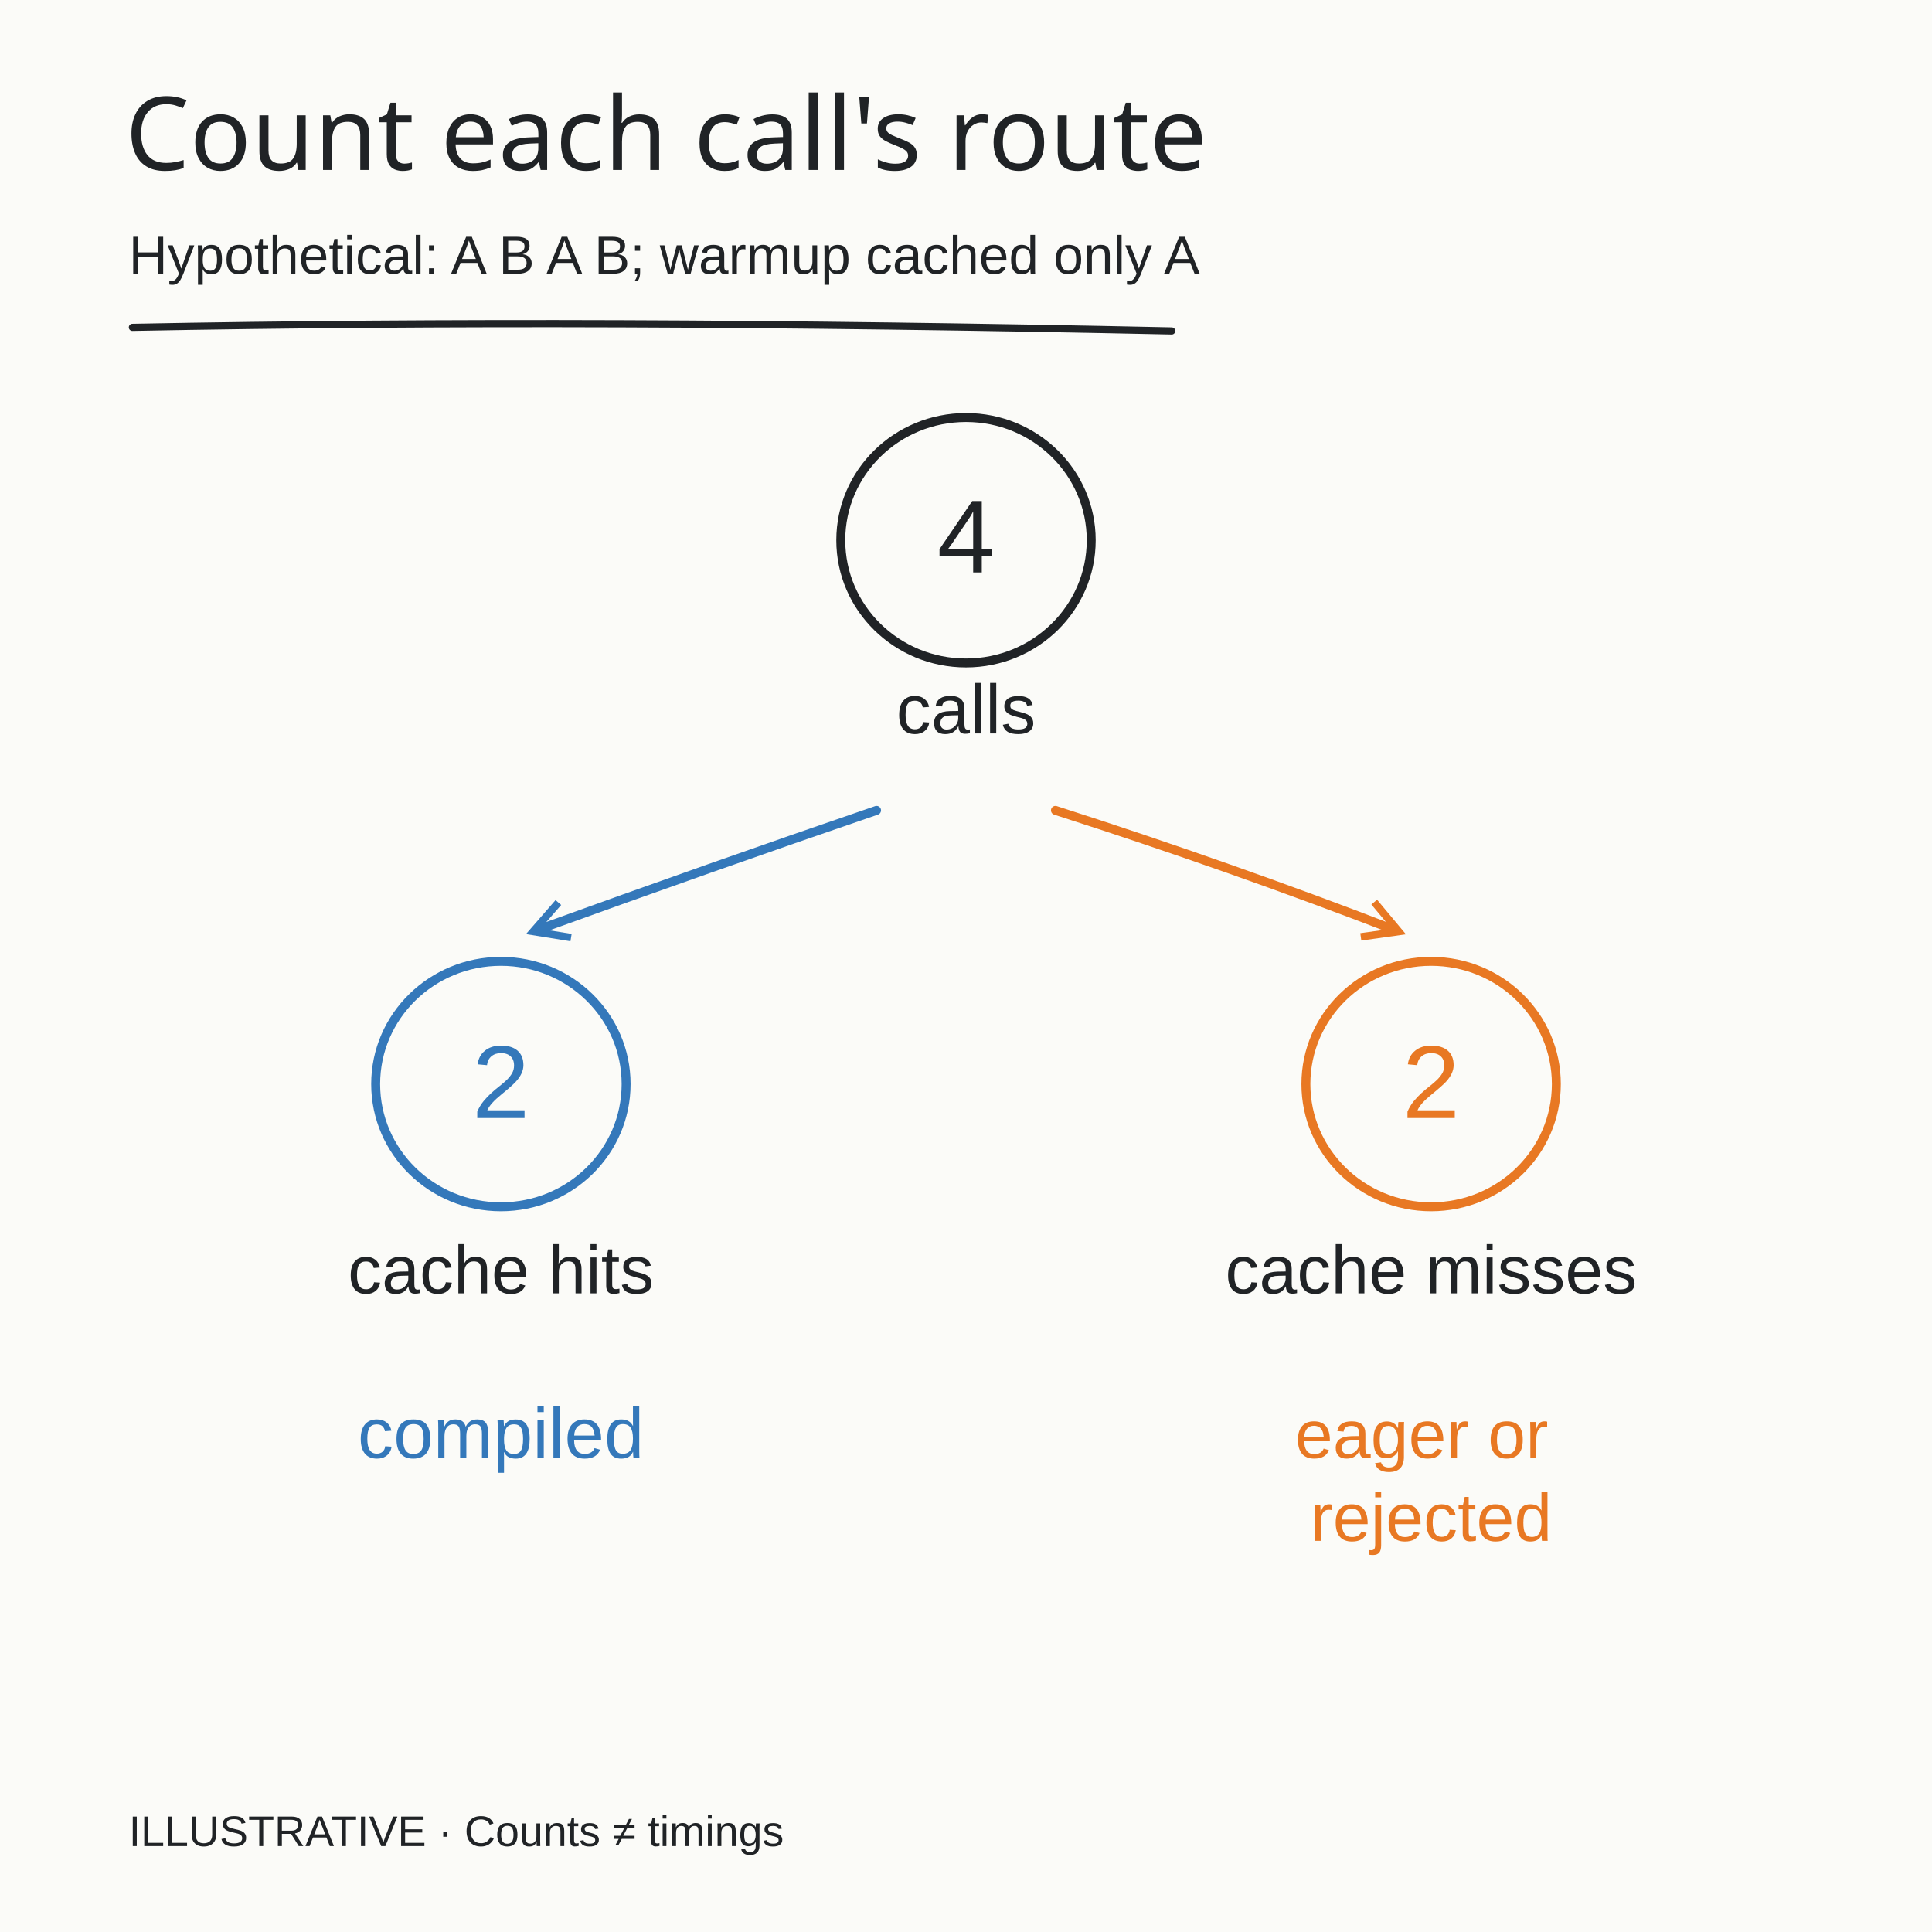
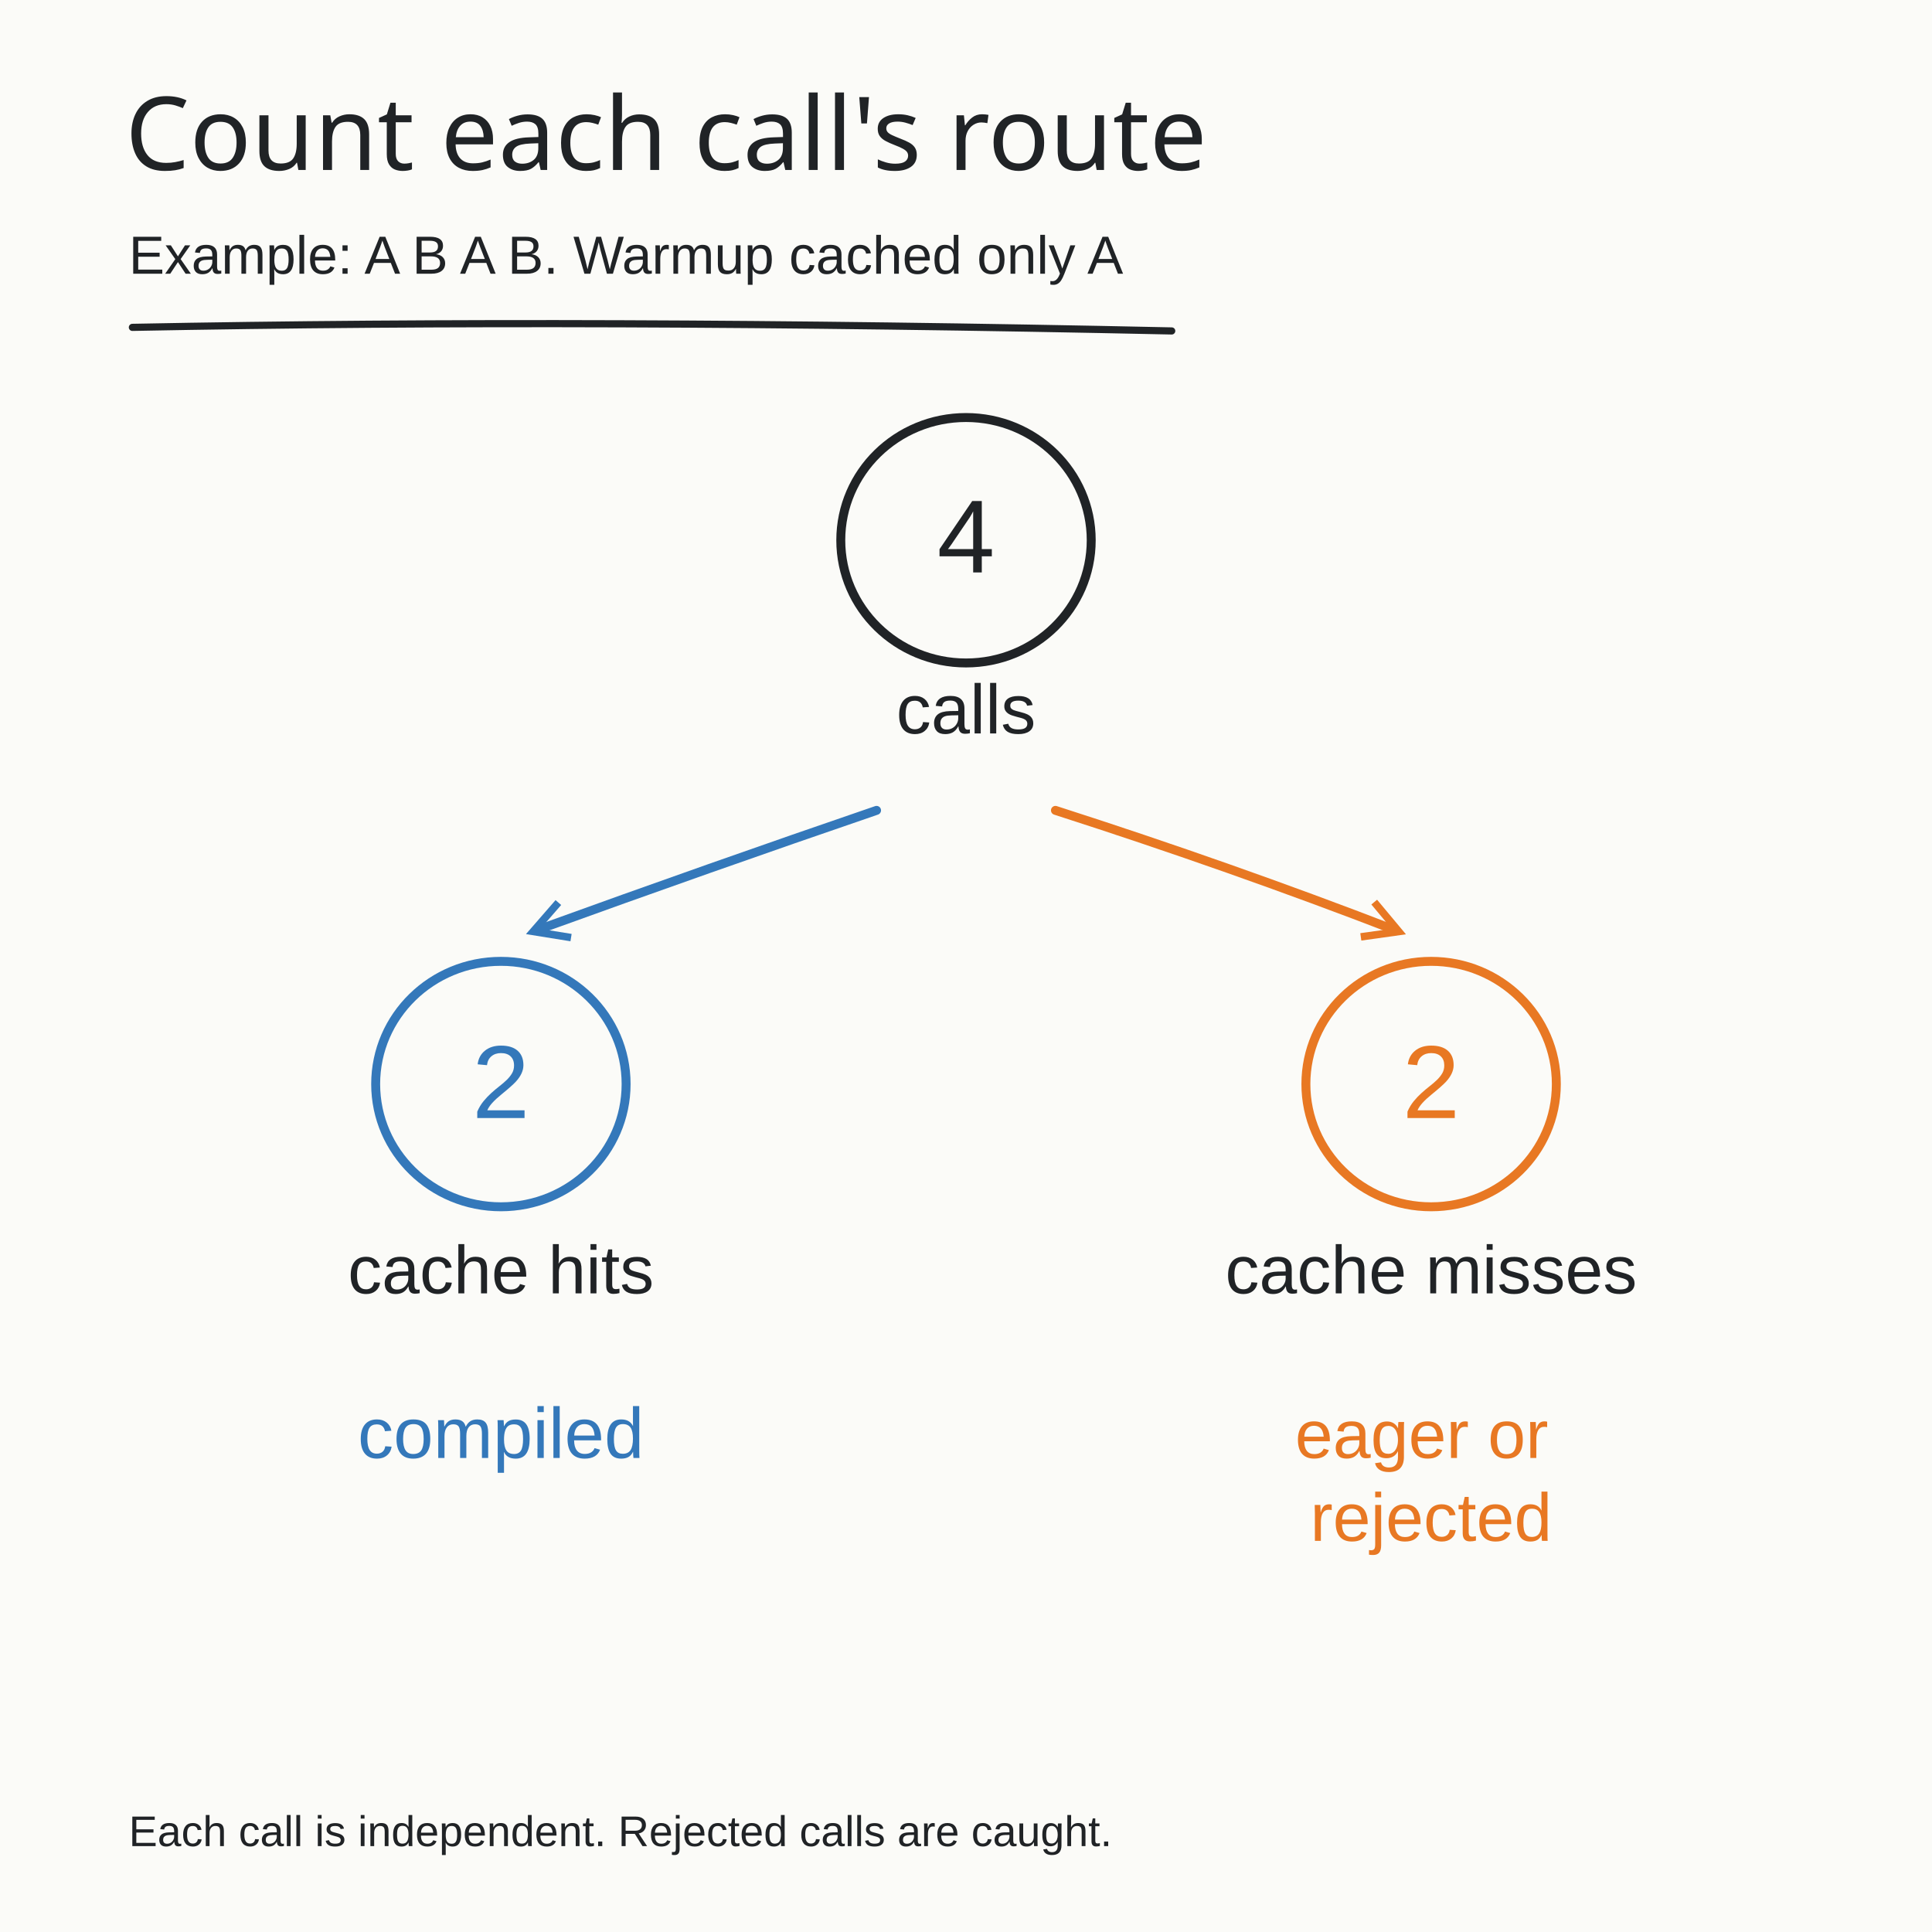
<svg xmlns="http://www.w3.org/2000/svg" width="1080" height="1080" viewBox="0 0 1080 1080">
  <rect width="100%" height="100%" fill="#FBFBF8" />
  <defs>
    <marker id="arrow" viewBox="0 0 12 12" refX="9" refY="6" markerWidth="5" markerHeight="5" orient="auto">
      <path d="M1 1 L10 6 L1 11" fill="none" stroke="context-stroke" stroke-width="2" />
    </marker>
  </defs>
  <text x="70" y="95" font-family="Bradley Hand" font-size="57" fill="#202326" text-anchor="start" font-weight="normal">
    <tspan x="70" dy="0">Count each call's route</tspan>
  </text>
  <text x="72" y="153" font-family="Arial, Helvetica, sans-serif" font-size="30" fill="#202326" text-anchor="start" font-weight="normal">
-     <tspan x="72" dy="0">Hypothetical: A B A B; warmup cached only A</tspan>
+     <tspan x="72" dy="0">Example: A B A B. Warmup cached only A</tspan>
  </text>
  <path d="M74 183 Q330 178 655 185" fill="none" stroke="#202326" stroke-width="4" stroke-linecap="round" stroke-linejoin="round" />
  <ellipse cx="540" cy="302" rx="70" ry="68.6" fill="#FBFBF8" stroke="#202326" stroke-width="5" />
  <text x="540" y="320" font-family="Arial, Helvetica, sans-serif" font-size="58" fill="#202326" text-anchor="middle" font-weight="normal">
    <tspan x="540" dy="0">4</tspan>
  </text>
  <text x="540" y="410" font-family="Arial, Helvetica, sans-serif" font-size="39" fill="#202326" text-anchor="middle" font-weight="normal">
    <tspan x="540" dy="0">calls</tspan>
  </text>
  <path d="M490 453 Q398.0 484.5 300 520" fill="none" stroke="#3478BA" stroke-width="5" stroke-linecap="round" stroke-linejoin="round" marker-end="url(#arrow)" />
  <path d="M590 453 Q688.0 484.5 780 520" fill="none" stroke="#E87823" stroke-width="5" stroke-linecap="round" stroke-linejoin="round" marker-end="url(#arrow)" />
  <ellipse cx="280" cy="606" rx="70" ry="68.6" fill="#FBFBF8" stroke="#3478BA" stroke-width="5" />
  <text x="280" y="625" font-family="Arial, Helvetica, sans-serif" font-size="58" fill="#3478BA" text-anchor="middle" font-weight="normal">
    <tspan x="280" dy="0">2</tspan>
  </text>
  <text x="280" y="723" font-family="Arial, Helvetica, sans-serif" font-size="38" fill="#202326" text-anchor="middle" font-weight="normal">
    <tspan x="280" dy="0">cache hits</tspan>
  </text>
  <ellipse cx="800" cy="606" rx="70" ry="68.6" fill="#FBFBF8" stroke="#E87823" stroke-width="5" />
  <text x="800" y="625" font-family="Arial, Helvetica, sans-serif" font-size="58" fill="#E87823" text-anchor="middle" font-weight="normal">
    <tspan x="800" dy="0">2</tspan>
  </text>
  <text x="800" y="723" font-family="Arial, Helvetica, sans-serif" font-size="38" fill="#202326" text-anchor="middle" font-weight="normal">
    <tspan x="800" dy="0">cache misses</tspan>
  </text>
  <text x="280" y="815" font-family="Arial, Helvetica, sans-serif" font-size="40" fill="#3478BA" text-anchor="middle" font-weight="normal">
    <tspan x="280" dy="0">compiled</tspan>
  </text>
  <text x="800" y="815" font-family="Arial, Helvetica, sans-serif" font-size="38" fill="#E87823" text-anchor="middle" font-weight="normal">
    <tspan x="800" dy="0">eager or</tspan>
    <tspan x="800" dy="46.36">rejected</tspan>
  </text>
  <text x="72" y="1032" font-family="Arial, Helvetica, sans-serif" font-size="24" fill="#202326" text-anchor="start" font-weight="normal">
-     <tspan x="72" dy="0">ILLUSTRATIVE  ·  Counts ≠ timings</tspan>
+     <tspan x="72" dy="0">Each call is independent. Rejected calls are caught.</tspan>
  </text>
</svg>
